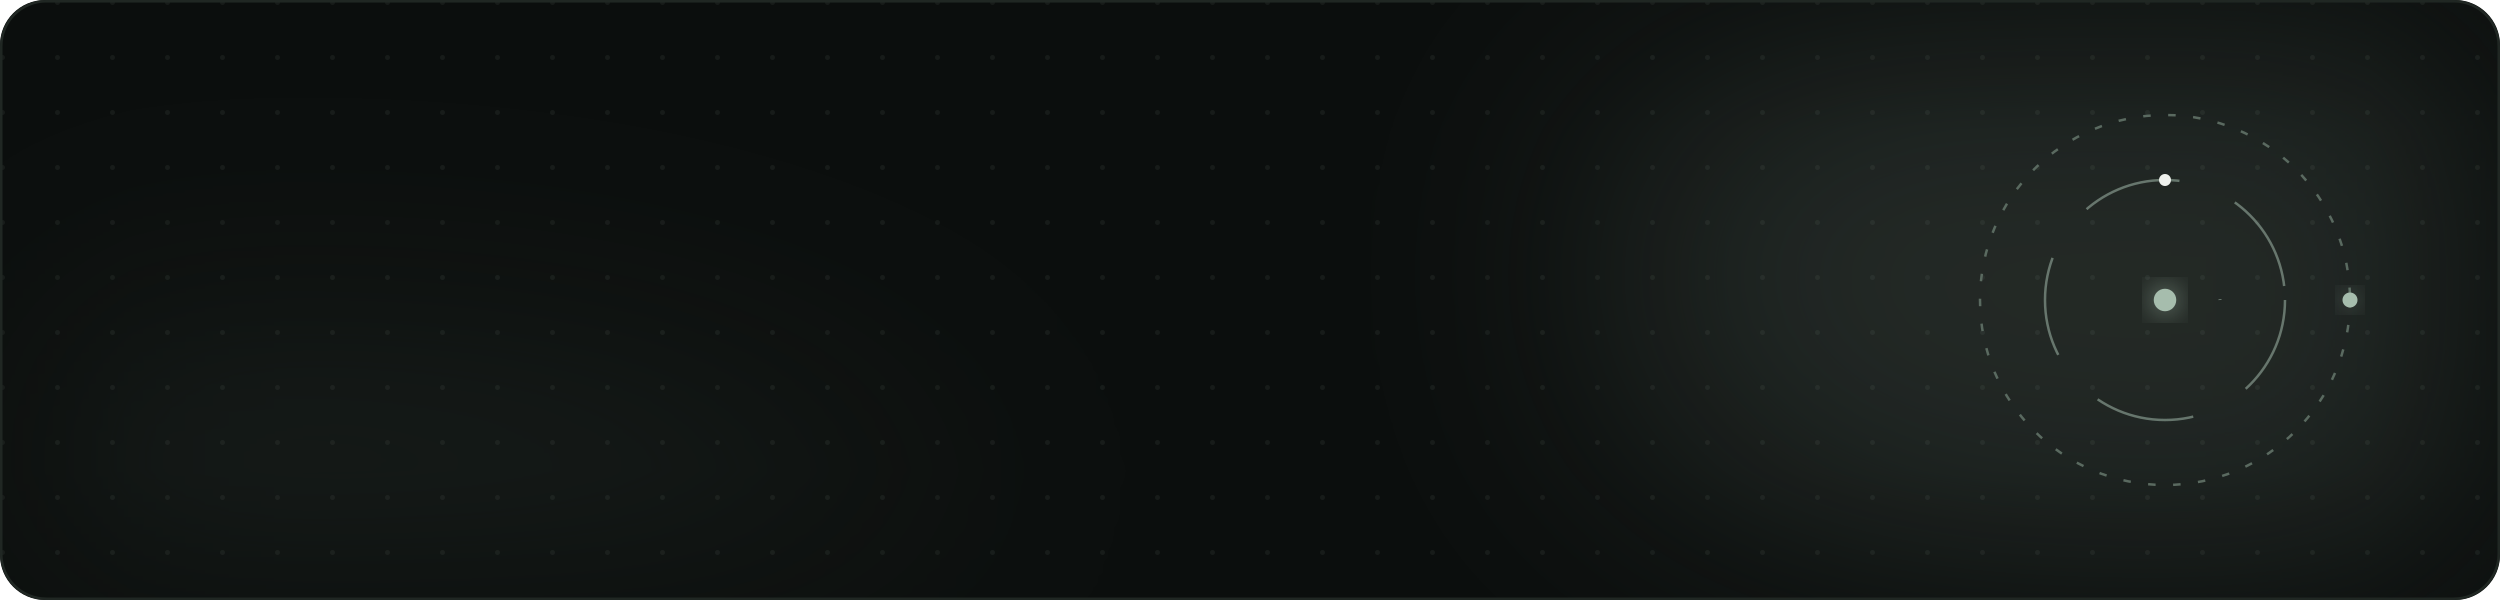
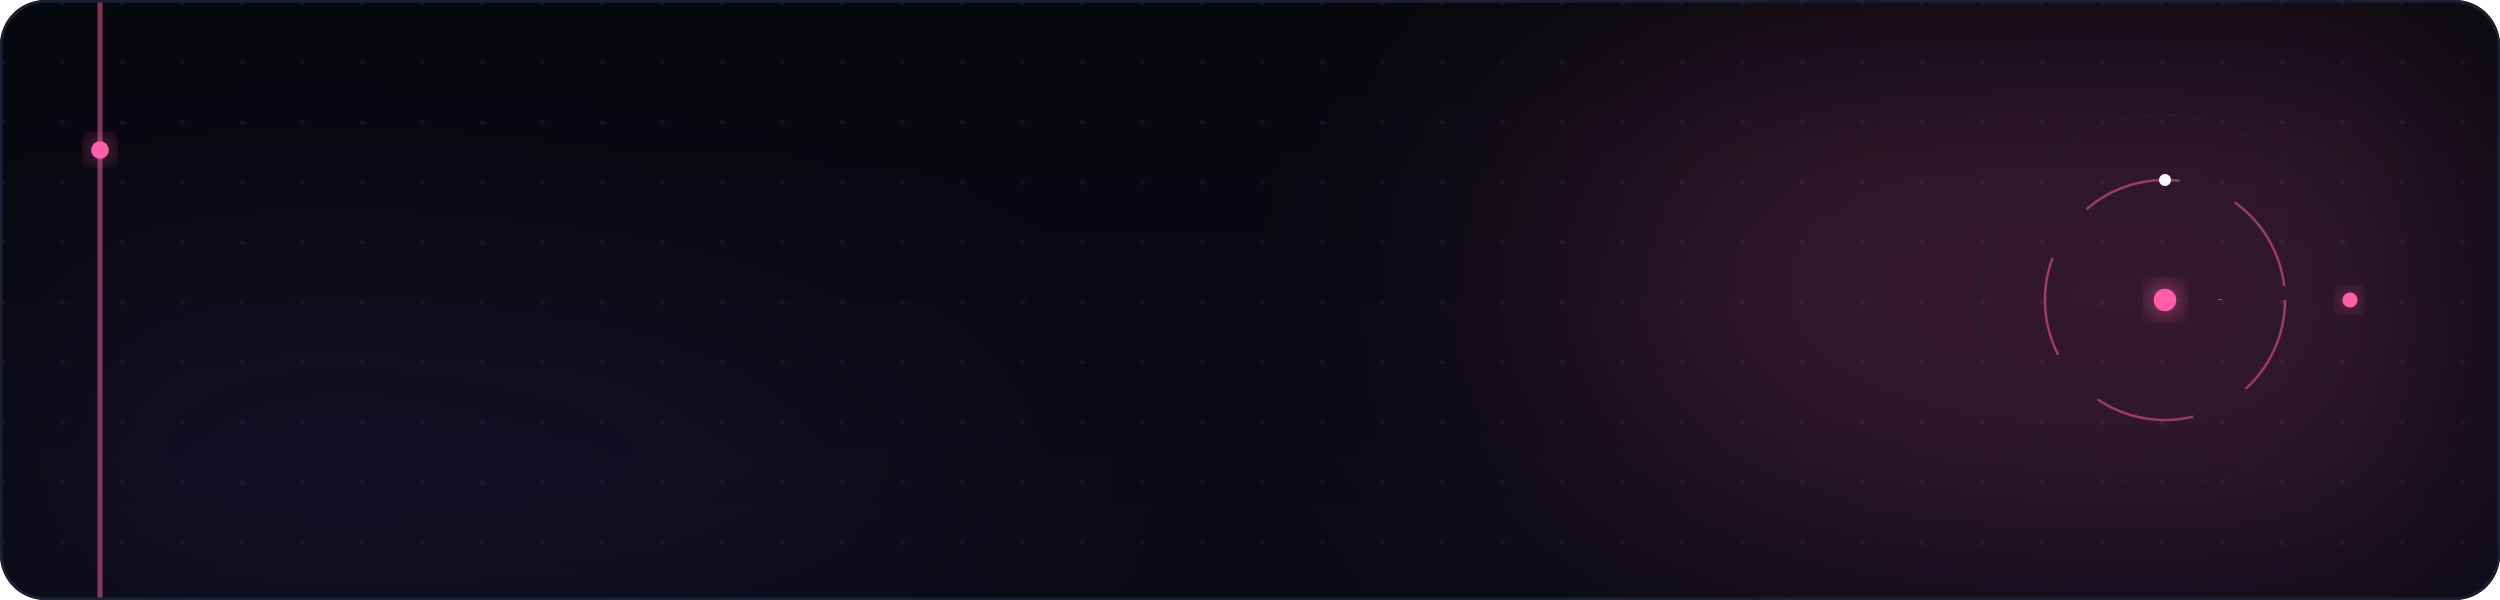
<svg xmlns="http://www.w3.org/2000/svg" width="1000" height="240" viewBox="0 0 1000 240" role="img" aria-label="Regression From Scratch: Linear and logistic regression written in NumPy, gradient descent included.">
  <style>
-   .sans{font-family:-apple-system,'Instrument Sans','Inter','Segoe UI','Helvetica Neue',Arial,sans-serif}
-   .mono{font-family:ui-monospace,'SF Mono','Geist Mono','JetBrains Mono',Menlo,Consolas,monospace}
+   .sans{font-family:-apple-system,'Inter','Segoe UI','Helvetica Neue',Arial,sans-serif}
+   .mono{font-family:ui-monospace,'SF Mono','JetBrains Mono','Cascadia Code',Menlo,Consolas,monospace}
  .pulse{animation:pulse 2.6s ease-in-out infinite}
  .blink{animation:blink 1.4s step-end infinite}
  .drift{animation:drift 14s ease-in-out infinite alternate}
  .drift2{animation:drift2 18s ease-in-out infinite alternate}
-   .spin{transform-origin:center;animation:spin 40s linear infinite}
-   .spinr{transform-origin:center;animation:spinr 60s linear infinite}
-   .scan{animation:scan 9s linear infinite}
+   .spin{animation:spin 40s linear infinite}
+   .spinr{animation:spinr 60s linear infinite}
+   .scan{animation:scan 7s linear infinite}
+   .float{animation:float 6s ease-in-out infinite alternate}
  @keyframes pulse{0%,100%{opacity:1}50%{opacity:.25}}
  @keyframes blink{0%,55%{opacity:1}56%,100%{opacity:0}}
-   @keyframes drift{from{transform:translate(0,0)}to{transform:translate(-60px,24px)}}
-   @keyframes drift2{from{transform:translate(0,0)}to{transform:translate(50px,-30px)}}
+   @keyframes drift{from{transform:translate(0,0)}to{transform:translate(-70px,26px)}}
+   @keyframes drift2{from{transform:translate(0,0)}to{transform:translate(60px,-34px)}}
  @keyframes spin{to{transform:rotate(360deg)}}
  @keyframes spinr{to{transform:rotate(-360deg)}}
-   @keyframes scan{from{transform:translateY(-120%)}to{transform:translateY(120%)}}
+   @keyframes scan{from{transform:translateY(-140%)}to{transform:translateY(140%)}}
+   @keyframes float{from{transform:translateY(0)}to{transform:translateY(-8px)}}
</style>
  <defs>
    <clipPath id="bf">
      <rect width="1000" height="240" rx="18" />
    </clipPath>
    <filter id="bglow" x="-50%" y="-50%" width="200%" height="200%">
-       <feGaussianBlur stdDeviation="6" result="b" />
+       <feGaussianBlur stdDeviation="5" result="b" />
+       <feMerge>
+         <feMergeNode in="b" />
+         <feMergeNode in="SourceGraphic" />
+       </feMerge>
+     </filter>
+     <filter id="bglow2" x="-50%" y="-50%" width="200%" height="200%">
+       <feGaussianBlur stdDeviation="12" result="b" />
      <feMerge>
        <feMergeNode in="b" />
        <feMergeNode in="SourceGraphic" />
      </feMerge>
    </filter>
    <filter id="bsoft" x="-80%" y="-80%" width="260%" height="260%">
-       <feGaussianBlur stdDeviation="55" />
+       <feGaussianBlur stdDeviation="60" />
    </filter>
-     <filter id="bsoft2" x="-80%" y="-80%" width="260%" height="260%">
-       <feGaussianBlur stdDeviation="28" />
-     </filter>
-     <pattern id="bdots" width="22" height="22" patternUnits="userSpaceOnUse">
-       <circle cx="1" cy="1" r="1" fill="#202723" />
+     <pattern id="bdots" width="24" height="24" patternUnits="userSpaceOnUse">
+       <circle cx="1" cy="1" r="1" fill="#1C2032" />
    </pattern>
-     <linearGradient id="bsage" x1="0" y1="0" x2="1" y2="0">
-       <stop offset="0" stop-color="#5A6A60" />
-       <stop offset="1" stop-color="#A6BDAD" />
+     <linearGradient id="bground" x1="0" y1="0" x2="0" y2="1">
+       <stop offset="0" stop-color="#07080D" />
+       <stop offset="1" stop-color="#0A0A16" />
    </linearGradient>
-     <linearGradient id="bsagev" x1="0" y1="0" x2="0" y2="1">
-       <stop offset="0" stop-color="#A6BDAD" />
-       <stop offset="1" stop-color="#5A6A60" />
+     <linearGradient id="bspine" x1="0" y1="0" x2="0" y2="1">
+       <stop offset="0" stop-color="#FF5FA8" />
+       <stop offset="1" stop-color="#FF5FA8" />
    </linearGradient>
-     <linearGradient id="binkfade" x1="0" y1="0" x2="1" y2="0">
-       <stop offset="0" stop-color="#EEF1ED" />
-       <stop offset="1" stop-color="#A6BDAD" />
+     <linearGradient id="bspec" x1="0" y1="0" x2="1" y2="0">
+       <stop offset="0.00" stop-color="#38E0FF" />
+       <stop offset="0.33" stop-color="#8F5CFF" />
+       <stop offset="0.67" stop-color="#FF4FD8" />
+       <stop offset="1.00" stop-color="#FFC14D" />
+     </linearGradient>
+     <linearGradient id="bacc" x1="0" y1="0" x2="1" y2="0">
+       <stop offset="0" stop-color="#FF5FA8" />
+       <stop offset="1" stop-color="#FF5FA8" />
+     </linearGradient>
+     <linearGradient id="baccv" x1="0" y1="0" x2="0" y2="1">
+       <stop offset="0" stop-color="#FF5FA8" />
+       <stop offset="1" stop-color="#FF5FA8" stop-opacity="0" />
+     </linearGradient>
+     <linearGradient id="brule" x1="0" y1="0" x2="1" y2="0">
+       <stop offset="0" stop-color="#FF5FA8" />
+       <stop offset="1" stop-color="#FF5FA8" stop-opacity="0" />
    </linearGradient>
    <linearGradient id="bhair" x1="0" y1="0" x2="1" y2="0">
-       <stop offset="0" stop-color="#788A7F" stop-opacity="0" />
-       <stop offset=".5" stop-color="#A6BDAD" />
-       <stop offset="1" stop-color="#788A7F" stop-opacity="0" />
+       <stop offset="0" stop-color="#FF5FA8" stop-opacity="0" />
+       <stop offset=".5" stop-color="#FF5FA8" />
+       <stop offset="1" stop-color="#FF5FA8" stop-opacity="0" />
    </linearGradient>
    <linearGradient id="bfadeL" x1="0" y1="0" x2="1" y2="0">
-       <stop offset="0" stop-color="#0B0E0D" />
-       <stop offset="1" stop-color="#0B0E0D" stop-opacity="0" />
+       <stop offset="0" stop-color="#07080D" />
+       <stop offset="1" stop-color="#07080D" stop-opacity="0" />
    </linearGradient>
    <linearGradient id="bfadeR" x1="1" y1="0" x2="0" y2="0">
-       <stop offset="0" stop-color="#0B0E0D" />
-       <stop offset="1" stop-color="#0B0E0D" stop-opacity="0" />
+       <stop offset="0" stop-color="#07080D" />
+       <stop offset="1" stop-color="#07080D" stop-opacity="0" />
    </linearGradient>
  </defs>
  <g clip-path="url(#bf)">
-     <rect width="1000" height="240" fill="#0B0E0D" />
-     <rect width="1000" height="240" fill="url(#bdots)" opacity=".55" />
-     <ellipse cx="860" cy="110" rx="220" ry="130" fill="#788A7F" opacity="0.22" filter="url(#bsoft)" class="drift" />
-     <ellipse cx="120" cy="230" rx="260" ry="90" fill="#5A6A60" opacity="0.18" filter="url(#bsoft)" class="drift2" />
+     <rect width="1000" height="240" fill="url(#bground)" />
+     <rect width="1000" height="240" fill="url(#bdots)" opacity=".5" />
+     <ellipse cx="860" cy="110" rx="240" ry="130" fill="#FF5FA8" opacity="0.18" filter="url(#bsoft)" class="drift" />
+     <ellipse cx="120" cy="240" rx="280" ry="90" fill="#8F5CFF" opacity="0.14" filter="url(#bsoft)" class="drift2" />
    <g class="spin" style="transform-origin:866px 120px">
-       <circle cx="866" cy="120" r="74" fill="none" stroke="#5A6A60" stroke-width="1" stroke-dasharray="3 7" />
-       <circle cx="940" cy="120" r="3" fill="#A6BDAD" filter="url(#bglow)" />
+       <circle cx="866" cy="120" r="74" fill="none" stroke="#1C2032" stroke-width="1" stroke-dasharray="3 7" />
+       <circle cx="940" cy="120" r="3" fill="#FF5FA8" filter="url(#bglow)" />
    </g>
    <g class="spinr" style="transform-origin:866px 120px">
-       <circle cx="866" cy="120" r="48" fill="none" stroke="#788A7F" stroke-width="1" stroke-dasharray="40 24" opacity=".8" />
-       <circle cx="866" cy="72" r="2.4" fill="#EEF1ED" />
+       <circle cx="866" cy="120" r="48" fill="none" stroke="#FF5FA8" stroke-width="1" stroke-dasharray="40 24" opacity=".5" />
+       <circle cx="866" cy="72" r="2.4" fill="#F3F5FF" />
    </g>
-     <circle cx="866" cy="120" r="22" fill="none" stroke="#A6BDAD" stroke-width="1.2" stroke-dasharray="138" stroke-dashoffset="138">
+     <circle cx="866" cy="120" r="22" fill="none" stroke="url(#bspec)" stroke-width="1.4" stroke-dasharray="138" stroke-dashoffset="138">
      <animate attributeName="stroke-dashoffset" values="138;0" begin=".4s" dur="1.6s" fill="freeze" />
    </circle>
-     <circle cx="866" cy="120" r="4.5" fill="#A6BDAD" class="pulse" filter="url(#bglow)" />
+     <circle cx="866" cy="120" r="4.5" fill="#FF5FA8" class="pulse" filter="url(#bglow)" />
+     <rect x="39" y="0" width="2" height="240" fill="url(#bspine)" opacity=".5" />
+     <circle cx="40" cy="60" r="3.5" fill="#FF5FA8" filter="url(#bglow)" />
    <g opacity="0">
      <animate attributeName="opacity" values="0;1" begin="0.1s" dur="0.6s" fill="freeze" />
      <animateTransform attributeName="transform" type="translate" from="0 10" to="0 0" begin="0.1s" dur="0.6s" fill="freeze" />
-       <text x="48" y="60" class="mono" font-size="10.5" fill="#788A7F" letter-spacing="2.2">MADMINS07  /  REGRESSION-MODELS</text>
+       <text x="66" y="64" class="mono" font-size="10.5" fill="#FF5FA8" letter-spacing="2.2">MADMINS07  /  REGRESSION-MODELS</text>
    </g>
    <g opacity="0">
      <animate attributeName="opacity" values="0;1" begin="0.25s" dur="0.7s" fill="freeze" />
      <animateTransform attributeName="transform" type="translate" from="0 14" to="0 0" begin="0.25s" dur="0.7s" fill="freeze" />
-       <text x="48" y="118" class="sans" font-size="44" fill="#EEF1ED" font-weight="700" letter-spacing="-1.4">Regression From Scratch</text>
+       <text x="66" y="122" class="sans" font-size="44" fill="#F3F5FF" font-weight="800" letter-spacing="-1.6">Regression From Scratch</text>
    </g>
-     <rect x="48" y="134" width="0" height="1.5" fill="url(#bsage)">
-       <animate attributeName="width" values="0;220" begin=".7s" dur=".9s" fill="freeze" />
+     <rect x="66" y="138" width="0" height="2" fill="url(#bspec)">
+       <animate attributeName="width" values="0;240" begin=".7s" dur=".9s" fill="freeze" />
    </rect>
    <g opacity="0">
      <animate attributeName="opacity" values="0;1" begin="0.55s" dur="0.7s" fill="freeze" />
      <animateTransform attributeName="transform" type="translate" from="0 10" to="0 0" begin="0.55s" dur="0.7s" fill="freeze" />
-       <text x="48" y="162" class="sans" font-size="15.5" fill="#C2C9C3">Linear and logistic regression written in NumPy, gradient descent included.</text>
+       <text x="66" y="166" class="sans" font-size="15.5" fill="#B9BFD6">Linear and logistic regression written in NumPy, gradient descent included.</text>
    </g>
    <g opacity="0">
      <animate attributeName="opacity" values="0;1" begin="0.85s" dur="0.6s" fill="freeze" />
      <animateTransform attributeName="transform" type="translate" from="0 8" to="0 0" begin="0.85s" dur="0.6s" fill="freeze" />
-       <rect x="48" y="184" width="58" height="24" rx="12.0" fill="#111614" stroke="#202723" />
-       <text x="77.0" y="199.6" class="mono" font-size="10.5" fill="#A6BDAD" font-weight="600" text-anchor="middle" letter-spacing="1.4">NUMPY</text>
-       <rect x="114" y="184" width="134" height="24" rx="12.0" fill="#111614" stroke="#202723" />
-       <text x="181.0" y="199.6" class="mono" font-size="10.5" fill="#A6BDAD" font-weight="600" text-anchor="middle" letter-spacing="1.4">GRADIENT DESCENT</text>
-       <rect x="256" y="184" width="107" height="24" rx="12.0" fill="#111614" stroke="#202723" />
-       <text x="309.5" y="199.6" class="mono" font-size="10.5" fill="#A6BDAD" font-weight="600" text-anchor="middle" letter-spacing="1.4">FROM SCRATCH</text>
+       <rect x="66" y="188" width="58" height="24" rx="12.0" fill="#0E1019" stroke="#1C2032" />
+       <text x="95.0" y="203.6" class="mono" font-size="10.5" fill="#FF5FA8" font-weight="600" text-anchor="middle" letter-spacing="1.4">NUMPY</text>
+       <rect x="132" y="188" width="134" height="24" rx="12.0" fill="#0E1019" stroke="#1C2032" />
+       <text x="199.0" y="203.6" class="mono" font-size="10.5" fill="#FF5FA8" font-weight="600" text-anchor="middle" letter-spacing="1.4">GRADIENT DESCENT</text>
+       <rect x="274" y="188" width="107" height="24" rx="12.0" fill="#0E1019" stroke="#1C2032" />
+       <text x="327.5" y="203.6" class="mono" font-size="10.5" fill="#FF5FA8" font-weight="600" text-anchor="middle" letter-spacing="1.4">FROM SCRATCH</text>
    </g>
    <g opacity="0">
      <animate attributeName="opacity" values="0;1" begin="0.4s" dur="0.6s" fill="freeze" />
      <animateTransform attributeName="transform" type="translate" from="0 10" to="0 0" begin="0.4s" dur="0.6s" fill="freeze" />
-       <text x="952" y="60" class="mono" font-size="10.5" fill="#7E8781" text-anchor="end" letter-spacing="2.2">NOTEBOOK  ·  2024</text>
+       <text x="952" y="64" class="mono" font-size="10.5" fill="#6F7693" text-anchor="end" letter-spacing="2.2">NOTEBOOK  ·  2024</text>
    </g>
    <g opacity="0">
      <animate attributeName="opacity" values="0;1" begin="0.5s" dur="0.6s" fill="freeze" />
      <animateTransform attributeName="transform" type="translate" from="0 10" to="0 0" begin="0.5s" dur="0.6s" fill="freeze" />
-       <text x="952" y="205" class="mono" font-size="10.5" fill="#7E8781" text-anchor="end" letter-spacing="2.2">JUPYTER</text>
+       <text x="952" y="209" class="mono" font-size="10.5" fill="#6F7693" text-anchor="end" letter-spacing="2.2">JUPYTER</text>
    </g>
  </g>
-   <rect x=".5" y=".5" width="999" height="239" rx="18" fill="none" stroke="#202723" />
+   <rect x=".5" y=".5" width="999" height="239" rx="18" fill="none" stroke="#1C2032" />
</svg>
